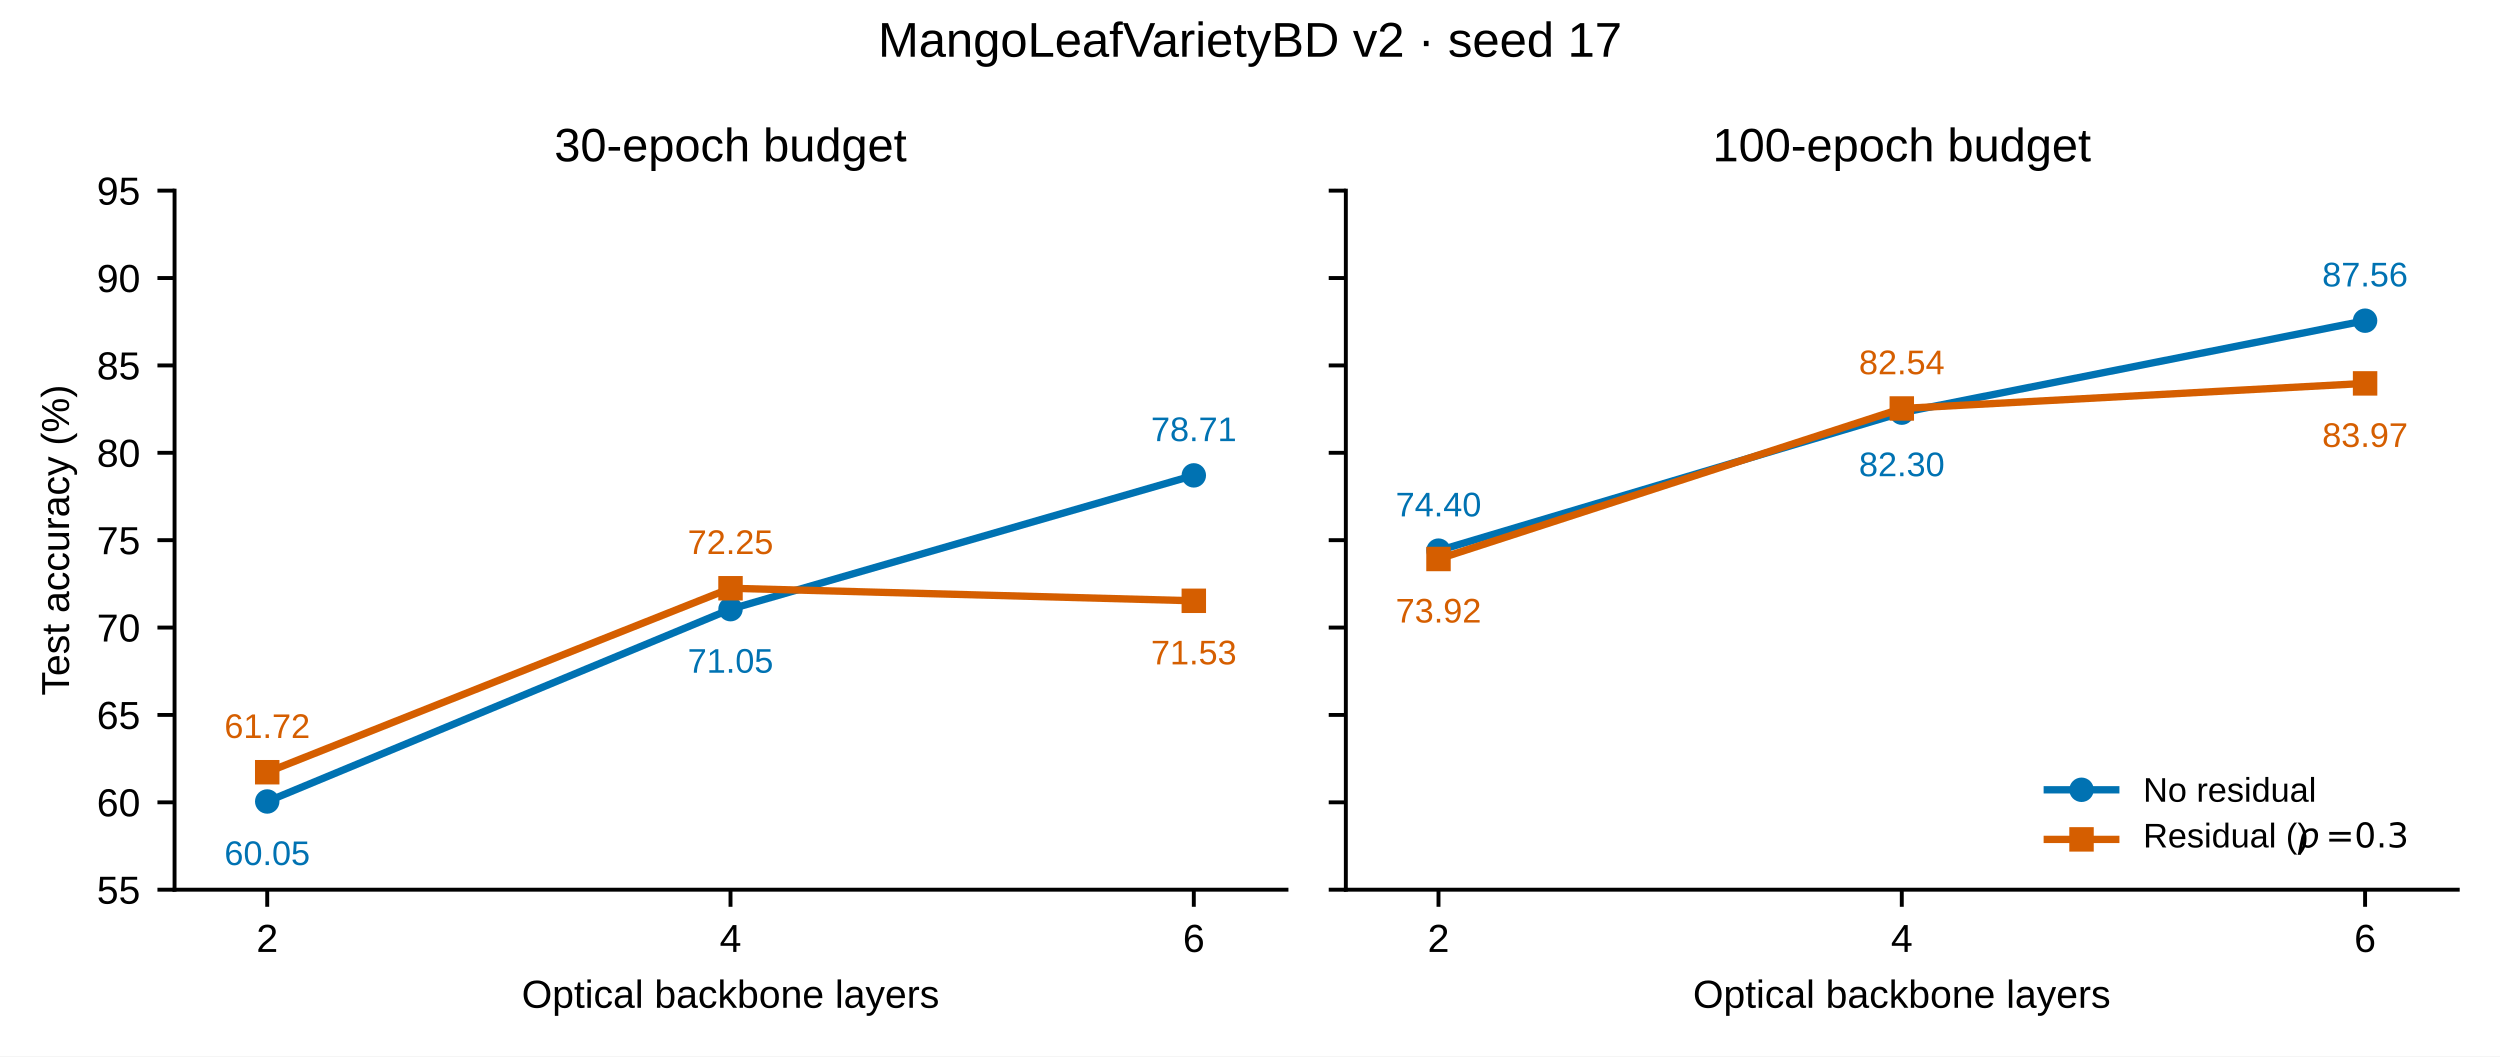
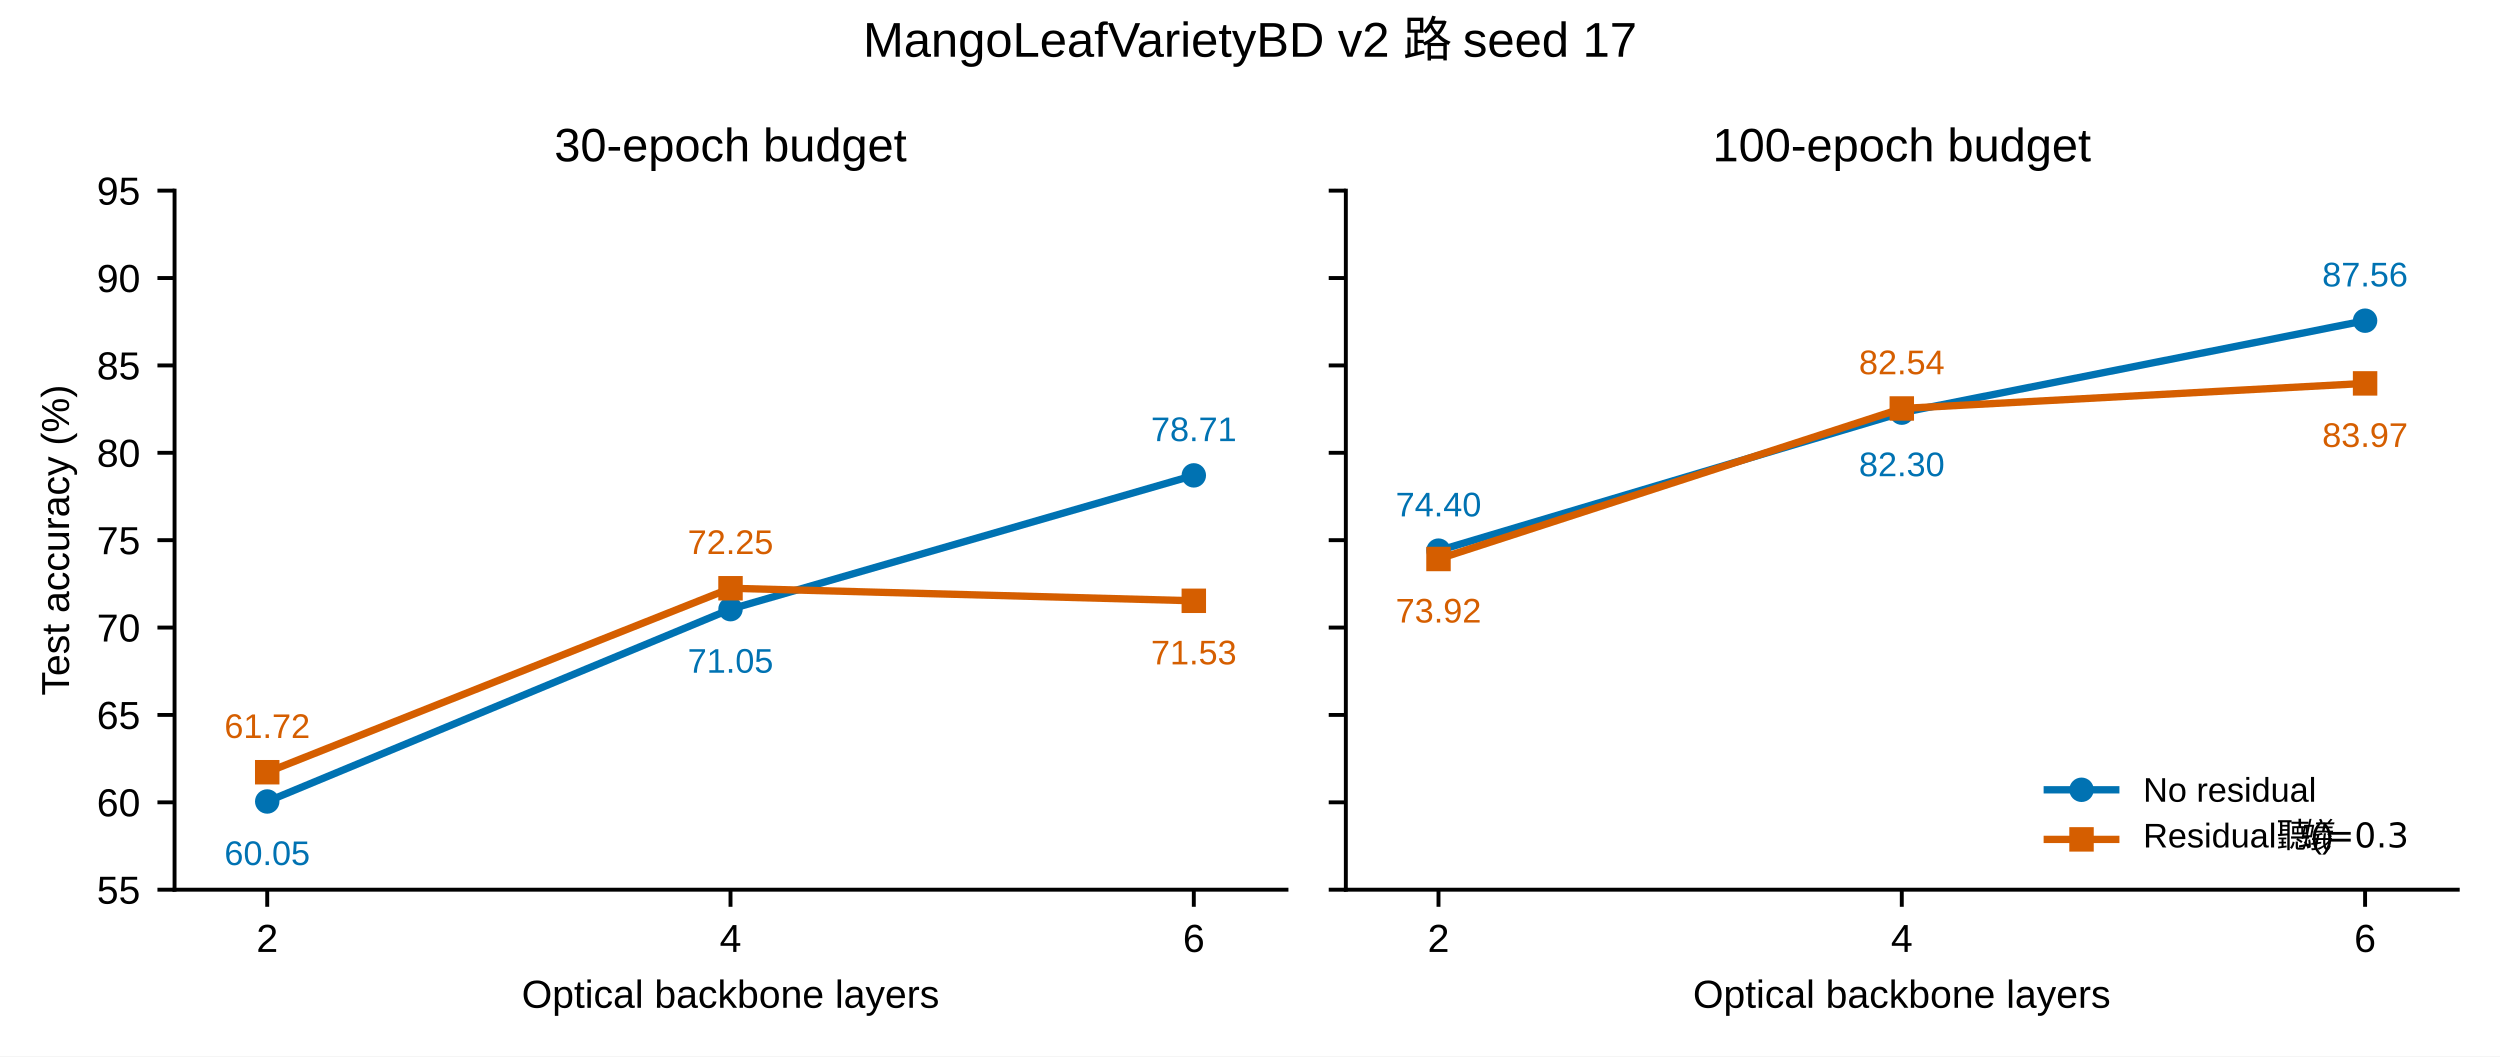
<svg xmlns="http://www.w3.org/2000/svg" xmlns:xlink="http://www.w3.org/1999/xlink" width="511.2pt" height="216pt" viewBox="0 0 511.2 216" version="1.1">
  <defs>
    <style type="text/css">*{stroke-linejoin: round; stroke-linecap: butt}</style>
  </defs>
  <g id="figure_1">
    <g id="patch_1">
-       <path d="M 0 216  L 511.2 216  L 511.2 0  L 0 0  z " style="fill: #ffffff" />
+       <path d="M 0 216 L 511.2 216 L 511.2 0 L 0 0 z " style="fill: #ffffff" />
    </g>
    <g id="axes_1">
      <g id="patch_2">
-         <path d="M 35.694 181.926  L 263.057 181.926  L 263.057 38.985  L 35.694 38.985  z " style="fill: #ffffff" />
+         <path d="M 35.694 181.926 L 263.057 181.926 L 263.057 38.985 L 35.694 38.985 z " style="fill: #ffffff" />
      </g>
      <g id="matplotlib.axis_1">
        <g id="xtick_1">
          <g id="line2d_1">
            <defs>
-               <path id="m3161155182" d="M 0 0  L 0 3.5  " style="stroke: #000000; stroke-width: 0.8" />
+               <path id="m3161155182" d="M 0 0 L 0 3.5 " style="stroke: #000000; stroke-width: 0.8" />
            </defs>
            <g>
              <use xlink:href="#m3161155182" x="54.641" y="181.926" style="stroke: #000000; stroke-width: 0.8" />
            </g>
          </g>
          <g id="text_1">
            <text style="font: 8px 'Arial'; text-anchor: middle" x="54.641" y="194.653" transform="rotate(-0 54.64068 194.6525)">2</text>
          </g>
        </g>
        <g id="xtick_2">
          <g id="line2d_2">
            <g>
              <use xlink:href="#m3161155182" x="149.375" y="181.926" style="stroke: #000000; stroke-width: 0.8" />
            </g>
          </g>
          <g id="text_2">
            <text style="font: 8px 'Arial'; text-anchor: middle" x="149.375" y="194.653" transform="rotate(-0 149.3753 194.6525)">4</text>
          </g>
        </g>
        <g id="xtick_3">
          <g id="line2d_3">
            <g>
              <use xlink:href="#m3161155182" x="244.11" y="181.926" style="stroke: #000000; stroke-width: 0.8" />
            </g>
          </g>
          <g id="text_3">
            <text style="font: 8px 'Arial'; text-anchor: middle" x="244.11" y="194.653" transform="rotate(-0 244.1099 194.6525)">6</text>
          </g>
        </g>
        <g id="text_4">
          <text style="font: 8px 'Arial'; text-anchor: middle" x="149.375" y="206.071" transform="rotate(-0 149.3753 206.0712)">Optical backbone layers</text>
        </g>
      </g>
      <g id="matplotlib.axis_2">
        <g id="ytick_1">
          <g id="line2d_4">
            <defs>
-               <path id="m559a672c91" d="M 0 0  L -3.5 0  " style="stroke: #000000; stroke-width: 0.8" />
+               <path id="m559a672c91" d="M 0 0 L -3.5 0 " style="stroke: #000000; stroke-width: 0.8" />
            </defs>
            <g>
              <use xlink:href="#m559a672c91" x="35.694" y="181.926" style="stroke: #000000; stroke-width: 0.8" />
            </g>
          </g>
          <g id="text_5">
            <text style="font: 8px 'Arial'; text-anchor: end" x="28.694" y="184.789" transform="rotate(-0 28.69375 184.7894)">55</text>
          </g>
        </g>
        <g id="ytick_2">
          <g id="line2d_5">
            <g>
              <use xlink:href="#m559a672c91" x="35.694" y="164.059" style="stroke: #000000; stroke-width: 0.8" />
            </g>
          </g>
          <g id="text_6">
            <text style="font: 8px 'Arial'; text-anchor: end" x="28.694" y="166.922" transform="rotate(-0 28.69375 166.9217)">60</text>
          </g>
        </g>
        <g id="ytick_3">
          <g id="line2d_6">
            <g>
              <use xlink:href="#m559a672c91" x="35.694" y="146.191" style="stroke: #000000; stroke-width: 0.8" />
            </g>
          </g>
          <g id="text_7">
            <text style="font: 8px 'Arial'; text-anchor: end" x="28.694" y="149.054" transform="rotate(-0 28.69375 149.0541)">65</text>
          </g>
        </g>
        <g id="ytick_4">
          <g id="line2d_7">
            <g>
              <use xlink:href="#m559a672c91" x="35.694" y="128.323" style="stroke: #000000; stroke-width: 0.8" />
            </g>
          </g>
          <g id="text_8">
            <text style="font: 8px 'Arial'; text-anchor: end" x="28.694" y="131.186" transform="rotate(-0 28.69375 131.1864)">70</text>
          </g>
        </g>
        <g id="ytick_5">
          <g id="line2d_8">
            <g>
              <use xlink:href="#m559a672c91" x="35.694" y="110.456" style="stroke: #000000; stroke-width: 0.8" />
            </g>
          </g>
          <g id="text_9">
            <text style="font: 8px 'Arial'; text-anchor: end" x="28.694" y="113.319" transform="rotate(-0 28.69375 113.3187)">75</text>
          </g>
        </g>
        <g id="ytick_6">
          <g id="line2d_9">
            <g>
              <use xlink:href="#m559a672c91" x="35.694" y="92.588" style="stroke: #000000; stroke-width: 0.8" />
            </g>
          </g>
          <g id="text_10">
            <text style="font: 8px 'Arial'; text-anchor: end" x="28.694" y="95.451" transform="rotate(-0 28.69375 95.45109)">80</text>
          </g>
        </g>
        <g id="ytick_7">
          <g id="line2d_10">
            <g>
              <use xlink:href="#m559a672c91" x="35.694" y="74.72" style="stroke: #000000; stroke-width: 0.8" />
            </g>
          </g>
          <g id="text_11">
            <text style="font: 8px 'Arial'; text-anchor: end" x="28.694" y="77.583" transform="rotate(-0 28.69375 77.58344)">85</text>
          </g>
        </g>
        <g id="ytick_8">
          <g id="line2d_11">
            <g>
              <use xlink:href="#m559a672c91" x="35.694" y="56.853" style="stroke: #000000; stroke-width: 0.8" />
            </g>
          </g>
          <g id="text_12">
            <text style="font: 8px 'Arial'; text-anchor: end" x="28.694" y="59.716" transform="rotate(-0 28.69375 59.71578)">90</text>
          </g>
        </g>
        <g id="ytick_9">
          <g id="line2d_12">
            <g>
              <use xlink:href="#m559a672c91" x="35.694" y="38.985" style="stroke: #000000; stroke-width: 0.8" />
            </g>
          </g>
          <g id="text_13">
            <text style="font: 8px 'Arial'; text-anchor: end" x="28.694" y="41.848" transform="rotate(-0 28.69375 41.84813)">95</text>
          </g>
        </g>
        <g id="text_14">
          <text style="font: 8px 'Arial'; text-anchor: middle" x="14.113" y="110.456" transform="rotate(-90 14.1125 110.4556)">Test accuracy (%)</text>
        </g>
      </g>
      <g id="line2d_13">
-         <path d="M 54.641 163.888  L 149.375 124.562  L 244.11 97.204  " clip-path="url(#p3a224a86b3)" style="fill: none; stroke: #0072b2; stroke-width: 1.5; stroke-linecap: square" />
+         <path d="M 54.641 163.888 L 149.375 124.562 L 244.11 97.204 " clip-path="url(#p3a224a86b3)" style="fill: none; stroke: #0072b2; stroke-width: 1.5; stroke-linecap: square" />
        <defs>
-           <path id="mcda930baf2" d="M 0 2  C 0.53 2 1.039 1.789 1.414 1.414  C 1.789 1.039 2 0.53 2 0  C 2 -0.53 1.789 -1.039 1.414 -1.414  C 1.039 -1.789 0.53 -2 0 -2  C -0.53 -2 -1.039 -1.789 -1.414 -1.414  C -1.789 -1.039 -2 -0.53 -2 0  C -2 0.53 -1.789 1.039 -1.414 1.414  C -1.039 1.789 -0.53 2 0 2  z " style="stroke: #0072b2" />
+           <path id="mcda930baf2" d="M 0 2 C 0.53 2 1.039 1.789 1.414 1.414 C 1.789 1.039 2 0.53 2 0 C 2 -0.53 1.789 -1.039 1.414 -1.414 C 1.039 -1.789 0.53 -2 0 -2 C -0.53 -2 -1.039 -1.789 -1.414 -1.414 C -1.789 -1.039 -2 -0.53 -2 0 C -2 0.53 -1.789 1.039 -1.414 1.414 C -1.039 1.789 -0.53 2 0 2 z " style="stroke: #0072b2" />
        </defs>
        <g clip-path="url(#p3a224a86b3)">
          <use xlink:href="#mcda930baf2" x="54.641" y="163.888" style="fill: #0072b2; stroke: #0072b2" />
          <use xlink:href="#mcda930baf2" x="149.375" y="124.562" style="fill: #0072b2; stroke: #0072b2" />
          <use xlink:href="#mcda930baf2" x="244.11" y="97.204" style="fill: #0072b2; stroke: #0072b2" />
        </g>
      </g>
      <g id="line2d_14">
-         <path d="M 54.641 157.903  L 149.375 120.287  L 244.11 122.852  " clip-path="url(#p3a224a86b3)" style="fill: none; stroke: #d55e00; stroke-width: 1.5; stroke-linecap: square" />
+         <path d="M 54.641 157.903 L 149.375 120.287 L 244.11 122.852 " clip-path="url(#p3a224a86b3)" style="fill: none; stroke: #d55e00; stroke-width: 1.5; stroke-linecap: square" />
        <defs>
-           <path id="m6b52dffb62" d="M -2 2  L 2 2  L 2 -2  L -2 -2  z " style="stroke: #d55e00; stroke-linejoin: miter" />
+           <path id="m6b52dffb62" d="M -2 2 L 2 2 L 2 -2 L -2 -2 z " style="stroke: #d55e00; stroke-linejoin: miter" />
        </defs>
        <g clip-path="url(#p3a224a86b3)">
          <use xlink:href="#m6b52dffb62" x="54.641" y="157.903" style="fill: #d55e00; stroke: #d55e00; stroke-linejoin: miter" />
          <use xlink:href="#m6b52dffb62" x="149.375" y="120.287" style="fill: #d55e00; stroke: #d55e00; stroke-linejoin: miter" />
          <use xlink:href="#m6b52dffb62" x="244.11" y="122.852" style="fill: #d55e00; stroke: #d55e00; stroke-linejoin: miter" />
        </g>
      </g>
      <g id="patch_3">
-         <path d="M 35.694 181.926  L 35.694 38.985  " style="fill: none; stroke: #000000; stroke-width: 0.8; stroke-linejoin: miter; stroke-linecap: square" />
+         <path d="M 35.694 181.926 L 35.694 38.985 " style="fill: none; stroke: #000000; stroke-width: 0.8; stroke-linejoin: miter; stroke-linecap: square" />
      </g>
      <g id="patch_4">
-         <path d="M 35.694 181.926  L 263.057 181.926  " style="fill: none; stroke: #000000; stroke-width: 0.8; stroke-linejoin: miter; stroke-linecap: square" />
+         <path d="M 35.694 181.926 L 263.057 181.926 " style="fill: none; stroke: #000000; stroke-width: 0.8; stroke-linejoin: miter; stroke-linecap: square" />
      </g>
      <g id="text_15">
        <text style="fill: #0072b2; font: 7px 'Arial'; text-anchor: middle" x="54.641" y="176.888" transform="rotate(-0 54.64068 176.8876)">60.05</text>
      </g>
      <g id="text_16">
        <text style="fill: #0072b2; font: 7px 'Arial'; text-anchor: middle" x="149.375" y="137.562" transform="rotate(-0 149.3753 137.5617)">71.05</text>
      </g>
      <g id="text_17">
        <text style="fill: #0072b2; font: 7px 'Arial'; text-anchor: middle" x="244.11" y="90.204" transform="rotate(-0 244.1099 90.20449)">78.71</text>
      </g>
      <g id="text_18">
        <text style="fill: #d55e00; font: 7px 'Arial'; text-anchor: middle" x="54.641" y="150.903" transform="rotate(-0 54.64068 150.9032)">61.72</text>
      </g>
      <g id="text_19">
        <text style="fill: #d55e00; font: 7px 'Arial'; text-anchor: middle" x="149.375" y="113.287" transform="rotate(-0 149.3753 113.2871)">72.25</text>
      </g>
      <g id="text_20">
        <text style="fill: #d55e00; font: 7px 'Arial'; text-anchor: middle" x="244.11" y="135.852" transform="rotate(-0 244.1099 135.8518)">71.53</text>
      </g>
      <g id="text_21">
        <text style="font: 9.6px 'Arial'; text-anchor: middle" x="149.375" y="32.985" transform="rotate(-0 149.3753 32.985)">30-epoch budget</text>
      </g>
    </g>
    <g id="axes_2">
      <g id="patch_5">
-         <path d="M 275.197 181.926  L 502.56 181.926  L 502.56 38.985  L 275.197 38.985  z " style="fill: #ffffff" />
+         <path d="M 275.197 181.926 L 502.56 181.926 L 502.56 38.985 L 275.197 38.985 z " style="fill: #ffffff" />
      </g>
      <g id="matplotlib.axis_3">
        <g id="xtick_4">
          <g id="line2d_15">
            <g>
              <use xlink:href="#m3161155182" x="294.144" y="181.926" style="stroke: #000000; stroke-width: 0.8" />
            </g>
          </g>
          <g id="text_22">
            <text style="font: 8px 'Arial'; text-anchor: middle" x="294.144" y="194.653" transform="rotate(-0 294.1438 194.6525)">2</text>
          </g>
        </g>
        <g id="xtick_5">
          <g id="line2d_16">
            <g>
              <use xlink:href="#m3161155182" x="388.878" y="181.926" style="stroke: #000000; stroke-width: 0.8" />
            </g>
          </g>
          <g id="text_23">
            <text style="font: 8px 'Arial'; text-anchor: middle" x="388.878" y="194.653" transform="rotate(-0 388.8784 194.6525)">4</text>
          </g>
        </g>
        <g id="xtick_6">
          <g id="line2d_17">
            <g>
              <use xlink:href="#m3161155182" x="483.613" y="181.926" style="stroke: #000000; stroke-width: 0.8" />
            </g>
          </g>
          <g id="text_24">
            <text style="font: 8px 'Arial'; text-anchor: middle" x="483.613" y="194.653" transform="rotate(-0 483.6131 194.6525)">6</text>
          </g>
        </g>
        <g id="text_25">
          <text style="font: 8px 'Arial'; text-anchor: middle" x="388.878" y="206.071" transform="rotate(-0 388.8784 206.0712)">Optical backbone layers</text>
        </g>
      </g>
      <g id="matplotlib.axis_4">
        <g id="ytick_10">
          <g id="line2d_18">
            <g>
              <use xlink:href="#m559a672c91" x="275.197" y="181.926" style="stroke: #000000; stroke-width: 0.8" />
            </g>
          </g>
        </g>
        <g id="ytick_11">
          <g id="line2d_19">
            <g>
              <use xlink:href="#m559a672c91" x="275.197" y="164.059" style="stroke: #000000; stroke-width: 0.8" />
            </g>
          </g>
        </g>
        <g id="ytick_12">
          <g id="line2d_20">
            <g>
              <use xlink:href="#m559a672c91" x="275.197" y="146.191" style="stroke: #000000; stroke-width: 0.8" />
            </g>
          </g>
        </g>
        <g id="ytick_13">
          <g id="line2d_21">
            <g>
              <use xlink:href="#m559a672c91" x="275.197" y="128.323" style="stroke: #000000; stroke-width: 0.8" />
            </g>
          </g>
        </g>
        <g id="ytick_14">
          <g id="line2d_22">
            <g>
              <use xlink:href="#m559a672c91" x="275.197" y="110.456" style="stroke: #000000; stroke-width: 0.8" />
            </g>
          </g>
        </g>
        <g id="ytick_15">
          <g id="line2d_23">
            <g>
              <use xlink:href="#m559a672c91" x="275.197" y="92.588" style="stroke: #000000; stroke-width: 0.8" />
            </g>
          </g>
        </g>
        <g id="ytick_16">
          <g id="line2d_24">
            <g>
              <use xlink:href="#m559a672c91" x="275.197" y="74.72" style="stroke: #000000; stroke-width: 0.8" />
            </g>
          </g>
        </g>
        <g id="ytick_17">
          <g id="line2d_25">
            <g>
              <use xlink:href="#m559a672c91" x="275.197" y="56.853" style="stroke: #000000; stroke-width: 0.8" />
            </g>
          </g>
        </g>
        <g id="ytick_18">
          <g id="line2d_26">
            <g>
              <use xlink:href="#m559a672c91" x="275.197" y="38.985" style="stroke: #000000; stroke-width: 0.8" />
            </g>
          </g>
        </g>
      </g>
      <g id="line2d_27">
-         <path d="M 294.144 112.593  L 388.878 84.381  L 483.613 65.573  " clip-path="url(#p6e2af5d9b7)" style="fill: none; stroke: #0072b2; stroke-width: 1.5; stroke-linecap: square" />
+         <path d="M 294.144 112.593 L 388.878 84.381 L 483.613 65.573 " clip-path="url(#p6e2af5d9b7)" style="fill: none; stroke: #0072b2; stroke-width: 1.5; stroke-linecap: square" />
        <g clip-path="url(#p6e2af5d9b7)">
          <use xlink:href="#mcda930baf2" x="294.144" y="112.593" style="fill: #0072b2; stroke: #0072b2" />
          <use xlink:href="#mcda930baf2" x="388.878" y="84.381" style="fill: #0072b2; stroke: #0072b2" />
          <use xlink:href="#mcda930baf2" x="483.613" y="65.573" style="fill: #0072b2; stroke: #0072b2" />
        </g>
      </g>
      <g id="line2d_28">
-         <path d="M 294.144 114.303  L 388.878 83.526  L 483.613 78.396  " clip-path="url(#p6e2af5d9b7)" style="fill: none; stroke: #d55e00; stroke-width: 1.5; stroke-linecap: square" />
+         <path d="M 294.144 114.303 L 388.878 83.526 L 483.613 78.396 " clip-path="url(#p6e2af5d9b7)" style="fill: none; stroke: #d55e00; stroke-width: 1.5; stroke-linecap: square" />
        <g clip-path="url(#p6e2af5d9b7)">
          <use xlink:href="#m6b52dffb62" x="294.144" y="114.303" style="fill: #d55e00; stroke: #d55e00; stroke-linejoin: miter" />
          <use xlink:href="#m6b52dffb62" x="388.878" y="83.526" style="fill: #d55e00; stroke: #d55e00; stroke-linejoin: miter" />
          <use xlink:href="#m6b52dffb62" x="483.613" y="78.396" style="fill: #d55e00; stroke: #d55e00; stroke-linejoin: miter" />
        </g>
      </g>
      <g id="patch_6">
-         <path d="M 275.197 181.926  L 275.197 38.985  " style="fill: none; stroke: #000000; stroke-width: 0.8; stroke-linejoin: miter; stroke-linecap: square" />
+         <path d="M 275.197 181.926 L 275.197 38.985 " style="fill: none; stroke: #000000; stroke-width: 0.8; stroke-linejoin: miter; stroke-linecap: square" />
      </g>
      <g id="patch_7">
-         <path d="M 275.197 181.926  L 502.56 181.926  " style="fill: none; stroke: #000000; stroke-width: 0.8; stroke-linejoin: miter; stroke-linecap: square" />
+         <path d="M 275.197 181.926 L 502.56 181.926 " style="fill: none; stroke: #000000; stroke-width: 0.8; stroke-linejoin: miter; stroke-linecap: square" />
      </g>
      <g id="text_26">
        <text style="fill: #0072b2; font: 7px 'Arial'; text-anchor: middle" x="294.144" y="105.593" transform="rotate(-0 294.1438 105.5929)">74.40</text>
      </g>
      <g id="text_27">
        <text style="fill: #0072b2; font: 7px 'Arial'; text-anchor: middle" x="388.878" y="97.381" transform="rotate(-0 388.8784 97.38082)">82.30</text>
      </g>
      <g id="text_28">
        <text style="fill: #0072b2; font: 7px 'Arial'; text-anchor: middle" x="483.613" y="58.573" transform="rotate(-0 483.6131 58.57276)">87.56</text>
      </g>
      <g id="text_29">
        <text style="fill: #d55e00; font: 7px 'Arial'; text-anchor: middle" x="294.144" y="127.303" transform="rotate(-0 294.1438 127.3027)">73.92</text>
      </g>
      <g id="text_30">
        <text style="fill: #d55e00; font: 7px 'Arial'; text-anchor: middle" x="388.878" y="76.526" transform="rotate(-0 388.8784 76.5259)">82.54</text>
      </g>
      <g id="text_31">
        <text style="fill: #d55e00; font: 7px 'Arial'; text-anchor: middle" x="483.613" y="91.396" transform="rotate(-0 483.6131 91.39643)">83.97</text>
      </g>
      <g id="text_32">
        <text style="font: 9.6px 'Arial'; text-anchor: middle" x="388.878" y="32.985" transform="rotate(-0 388.8784 32.985)">100-epoch budget</text>
      </g>
      <g id="legend_1">
        <g id="line2d_29">
-           <path d="M 418.63 161.495  L 425.63 161.495  L 432.63 161.495  " style="fill: none; stroke: #0072b2; stroke-width: 1.5; stroke-linecap: square" />
+           <path d="M 418.63 161.495 L 425.63 161.495 L 432.63 161.495 " style="fill: none; stroke: #0072b2; stroke-width: 1.5; stroke-linecap: square" />
          <g>
            <use xlink:href="#mcda930baf2" x="425.63" y="161.495" style="fill: #0072b2; stroke: #0072b2" />
          </g>
        </g>
        <g id="text_33">
          <text style="font: 7px 'Arial'; text-anchor: start" x="438.23" y="163.945" transform="rotate(-0 438.23 163.945)">No residual</text>
        </g>
        <g id="line2d_30">
-           <path d="M 418.63 171.636  L 425.63 171.636  L 432.63 171.636  " style="fill: none; stroke: #d55e00; stroke-width: 1.5; stroke-linecap: square" />
+           <path d="M 418.63 171.636 L 425.63 171.636 L 432.63 171.636 " style="fill: none; stroke: #d55e00; stroke-width: 1.5; stroke-linecap: square" />
          <g>
            <use xlink:href="#m6b52dffb62" x="425.63" y="171.636" style="fill: #d55e00; stroke: #d55e00; stroke-linejoin: miter" />
          </g>
        </g>
        <g id="text_34">
          <g transform="translate(438.23 174.0863)">
            <text>
-               <tspan style="font: 7px 'Arial'" x="0 5.055 8.948 12.448 14.003 17.896 21.79 25.683 27.238 29.183 55.682" y="-0.797">Residual ()</tspan>
-               <tspan style="font: oblique 7px 'DejaVu Sans'" x="31.514" y="-0.797">ρ</tspan>
+               <tspan style="font: 7px 'Arial'" x="0 5.055 8.948 12.448 14.003 17.896 21.79 25.683 27.238 29.183 55.682" y="-0.797">Residual聽()</tspan>
+               <tspan style="font: oblique 7px 'DejaVu Sans'" x="31.514" y="-0.797">蟻</tspan>
              <tspan style="font: 7px 'DejaVu Sans'" x="37.321 44.55 49.003 51.229" y="-0.797">=0.3</tspan>
            </text>
          </g>
        </g>
      </g>
    </g>
    <g id="text_35">
-       <text style="font: 10px 'Arial'; text-anchor: middle" x="255.6" y="11.6" transform="rotate(-0 255.6 11.59969)">MangoLeafVarietyBD v2 · seed 17</text>
+       <text style="font: 10px 'Arial'; text-anchor: middle" x="255.6" y="11.6" transform="rotate(-0 255.6 11.59969)">MangoLeafVarietyBD v2 路 seed 17</text>
    </g>
  </g>
  <defs>
    <clipPath id="p3a224a86b3">
      <rect x="35.694" y="38.985" width="227.363" height="142.941" />
    </clipPath>
    <clipPath id="p6e2af5d9b7">
      <rect x="275.197" y="38.985" width="227.363" height="142.941" />
    </clipPath>
  </defs>
</svg>
